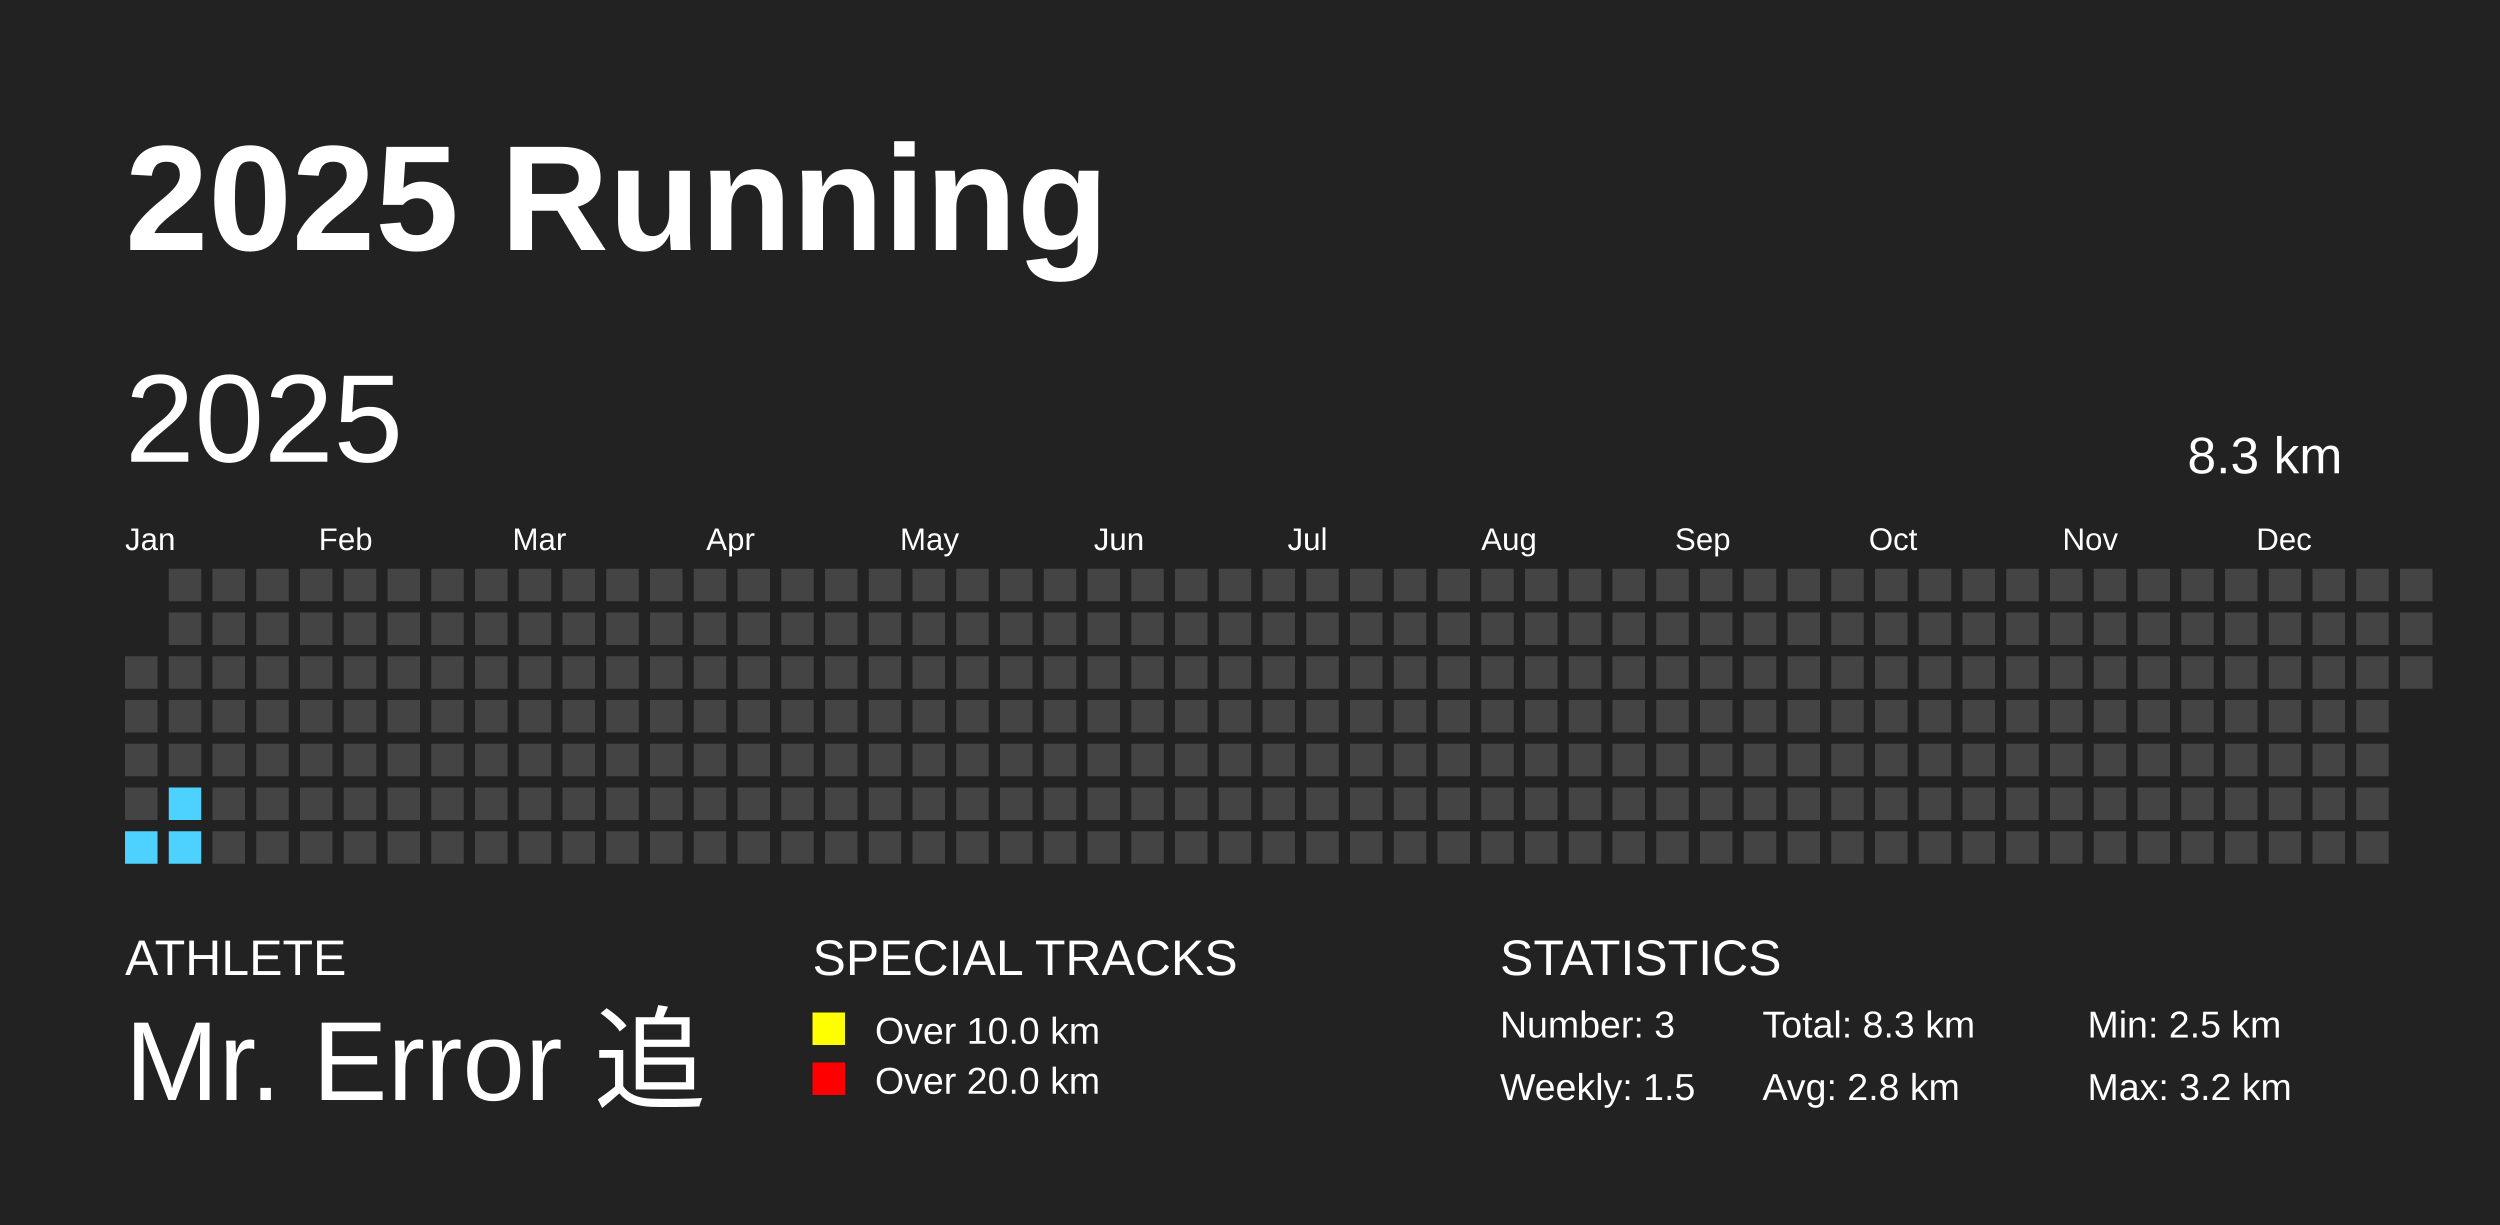
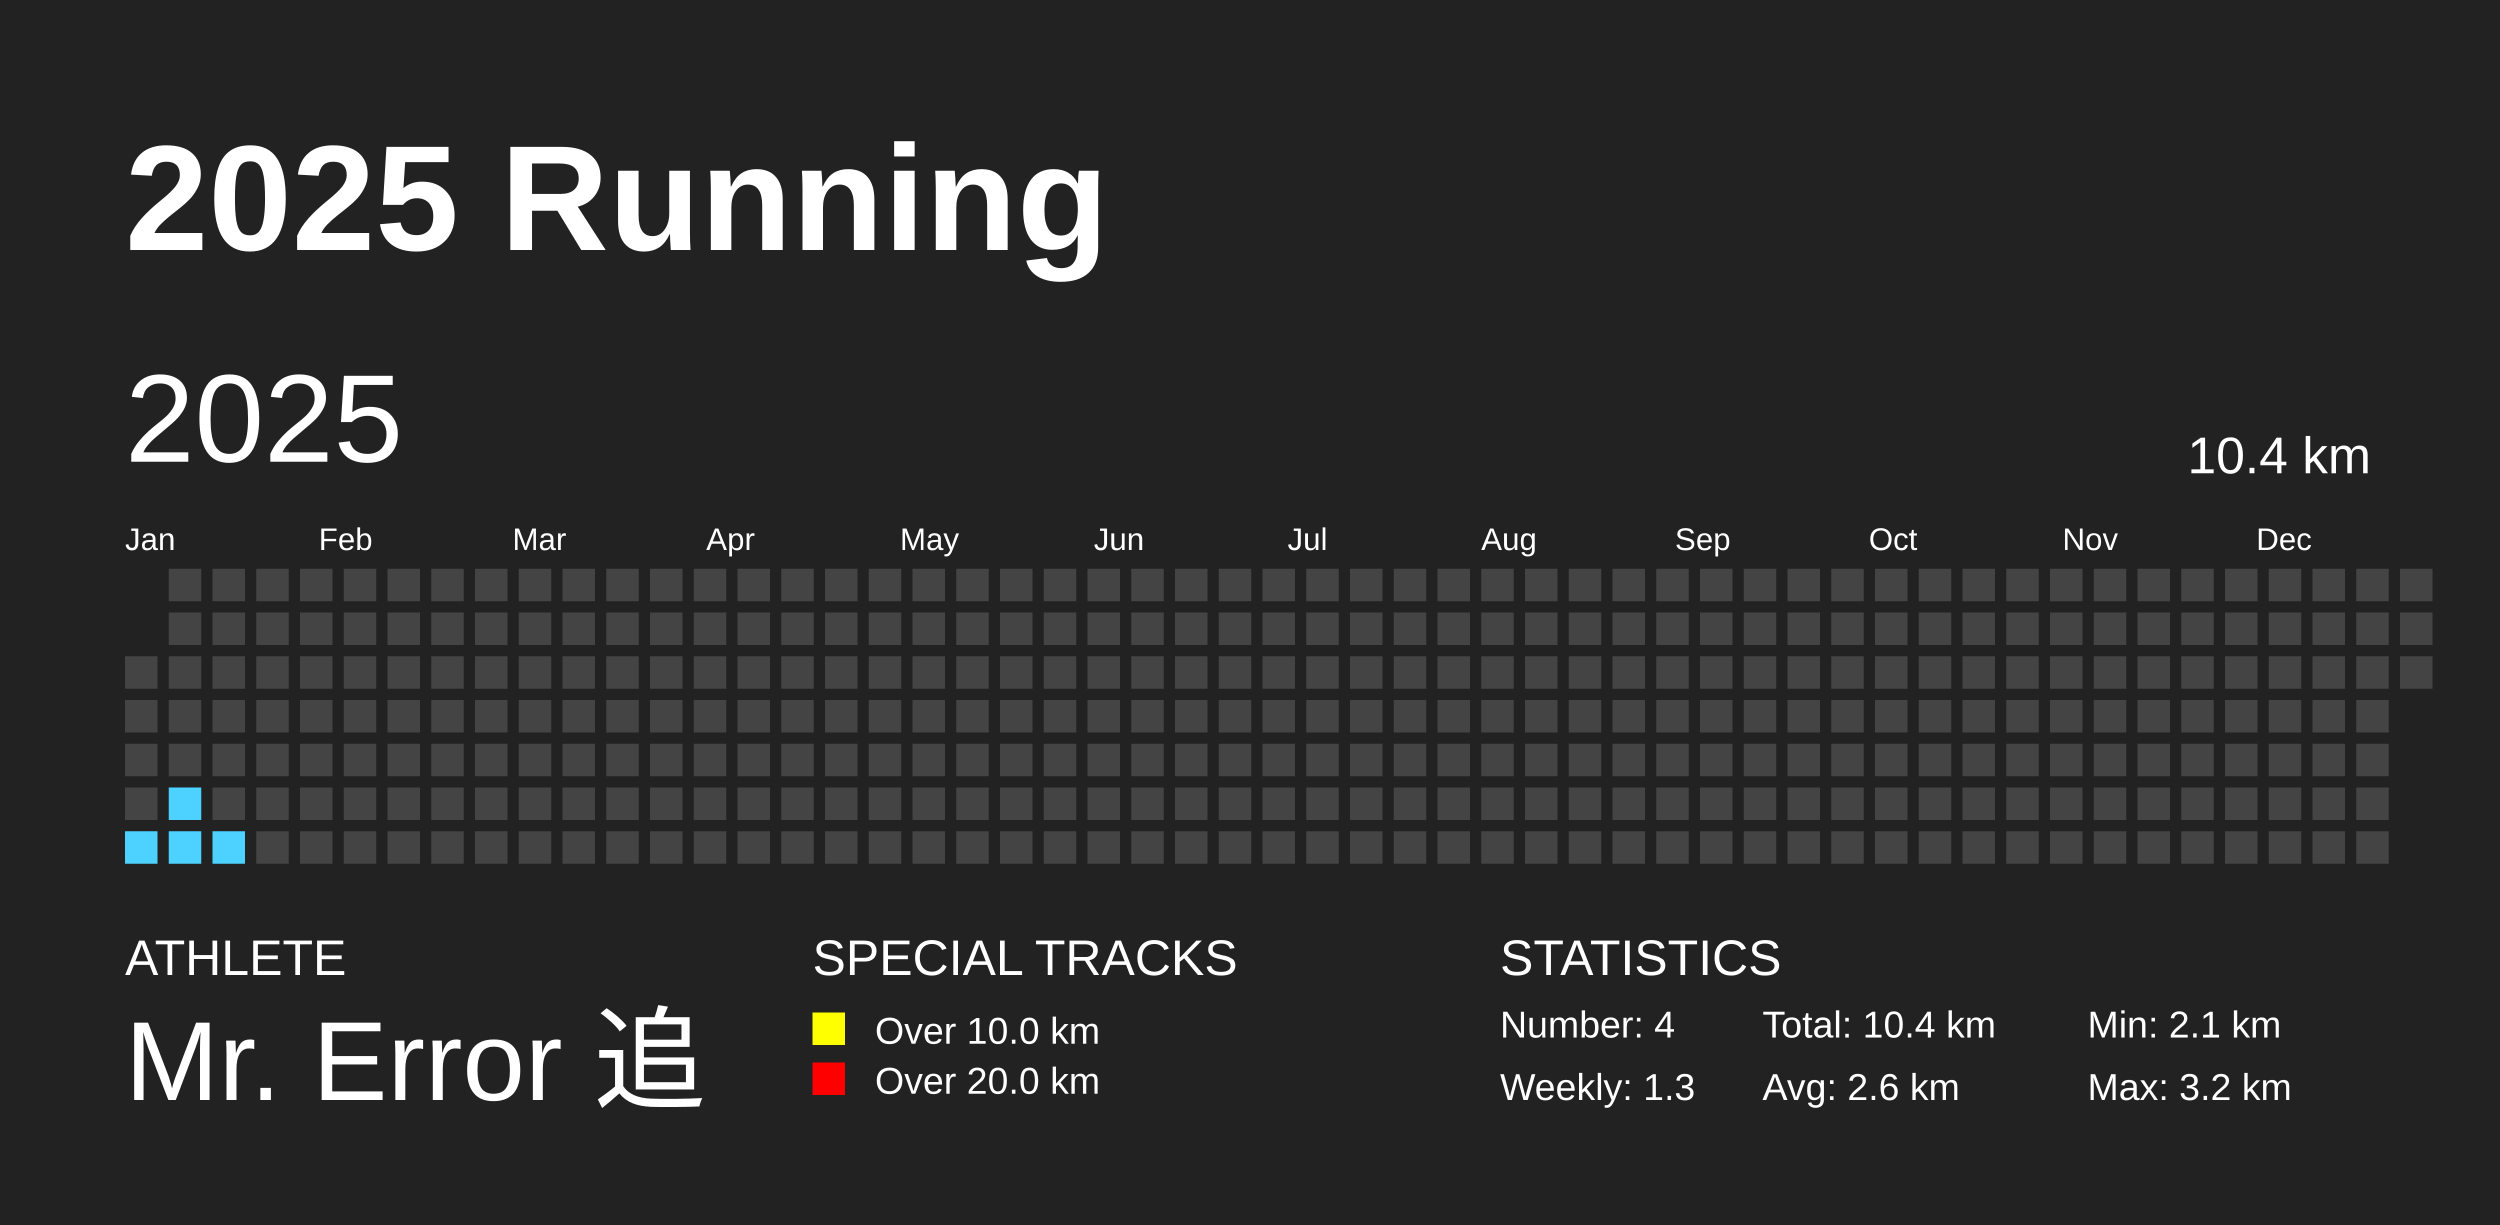
<svg xmlns="http://www.w3.org/2000/svg" baseProfile="full" height="98mm" version="1.1" viewBox="0,0,200,98" width="200mm">
  <defs />
  <rect fill="#222222" height="98" width="200" x="0" y="0" />
  <text fill="#FFFFFF" style="font-size:12px; font-family:Arial; font-weight:bold;" x="10" y="20">2025 Running</text>
  <text fill="#FFFFFF" style="font-size:4px; font-family:Arial" x="10" y="78">ATHLETE</text>
  <text fill="#FFFFFF" style="font-size:9px; font-family:Arial" x="10" y="88">Mr. Error 追</text>
  <text fill="#FFFFFF" style="font-size:4px; font-family:Arial" x="65" y="78">SPECIAL TRACKS</text>
  <rect fill="yellow" height="2.6" width="2.6" x="65" y="81" />
  <text fill="#FFFFFF" style="font-size:3px; font-family:Arial" x="70" y="83.5">Over 10.0 km</text>
  <rect fill="red" height="2.6" width="2.6" x="65" y="85" />
  <text fill="#FFFFFF" style="font-size:3px; font-family:Arial" x="70" y="87.5">Over 20.0 km</text>
  <text fill="#FFFFFF" style="font-size:4px; font-family:Arial" x="120" y="78">STATISTICS</text>
-   <text fill="#FFFFFF" style="font-size:3px; font-family:Arial" x="120" y="83">Number: 3</text>
-   <text fill="#FFFFFF" style="font-size:3px; font-family:Arial" x="120" y="88">Weekly: 1.5</text>
-   <text fill="#FFFFFF" style="font-size:3px; font-family:Arial" x="141" y="83">Total: 8.3 km</text>
-   <text fill="#FFFFFF" style="font-size:3px; font-family:Arial" x="141" y="88">Avg: 2.8 km</text>
-   <text fill="#FFFFFF" style="font-size:3px; font-family:Arial" x="167" y="83">Min: 2.5 km</text>
+   <text fill="#FFFFFF" style="font-size:3px; font-family:Arial" x="120" y="83">Number: 4</text>
+   <text fill="#FFFFFF" style="font-size:3px; font-family:Arial" x="120" y="88">Weekly: 1.3</text>
+   <text fill="#FFFFFF" style="font-size:3px; font-family:Arial" x="141" y="83">Total: 10.4 km</text>
+   <text fill="#FFFFFF" style="font-size:3px; font-family:Arial" x="141" y="88">Avg: 2.6 km</text>
+   <text fill="#FFFFFF" style="font-size:3px; font-family:Arial" x="167" y="83">Min: 2.1 km</text>
  <text fill="#FFFFFF" style="font-size:3px; font-family:Arial" x="167" y="88">Max: 3.2 km</text>
  <text dominant-baseline="hanging" fill="#FFFFFF" style="font-size:10.0px; font-family:Arial;" x="10" y="30">2025</text>
-   <text dominant-baseline="hanging" fill="#FFFFFF" style="font-size:4.125px; font-family:Arial;" x="175" y="35">8.3 km</text>
+   <text dominant-baseline="hanging" fill="#FFFFFF" style="font-size:4.125px; font-family:Arial;" x="175" y="35">10.4 km</text>
  <text fill="#FFFFFF" style="font-size:2.5px; font-family:Arial" x="10.0" y="44">Jan</text>
  <text fill="#FFFFFF" style="font-size:2.5px; font-family:Arial" x="25.5" y="44">Feb</text>
  <text fill="#FFFFFF" style="font-size:2.5px; font-family:Arial" x="41.0" y="44">Mar</text>
  <text fill="#FFFFFF" style="font-size:2.5px; font-family:Arial" x="56.5" y="44">Apr</text>
  <text fill="#FFFFFF" style="font-size:2.5px; font-family:Arial" x="72.0" y="44">May</text>
  <text fill="#FFFFFF" style="font-size:2.5px; font-family:Arial" x="87.5" y="44">Jun</text>
  <text fill="#FFFFFF" style="font-size:2.5px; font-family:Arial" x="103.0" y="44">Jul</text>
  <text fill="#FFFFFF" style="font-size:2.5px; font-family:Arial" x="118.5" y="44">Aug</text>
  <text fill="#FFFFFF" style="font-size:2.5px; font-family:Arial" x="134.0" y="44">Sep</text>
  <text fill="#FFFFFF" style="font-size:2.5px; font-family:Arial" x="149.5" y="44">Oct</text>
  <text fill="#FFFFFF" style="font-size:2.5px; font-family:Arial" x="165.0" y="44">Nov</text>
  <text fill="#FFFFFF" style="font-size:2.5px; font-family:Arial" x="180.5" y="44">Dec</text>
  <rect fill="#444444" height="2.6" width="2.6" x="10.0" y="52.5" />
  <rect fill="#444444" height="2.6" width="2.6" x="10.0" y="56.0" />
  <rect fill="#444444" height="2.6" width="2.6" x="10.0" y="59.5" />
  <rect fill="#444444" height="2.6" width="2.6" x="10.0" y="63.0" />
  <rect fill="#4DD2FF" height="2.6" width="2.6" x="10.0" y="66.5" />
  <rect fill="#444444" height="2.6" width="2.6" x="13.5" y="45.5" />
  <rect fill="#444444" height="2.6" width="2.6" x="13.5" y="49.0" />
  <rect fill="#444444" height="2.6" width="2.6" x="13.5" y="52.5" />
  <rect fill="#444444" height="2.6" width="2.6" x="13.5" y="56.0" />
  <rect fill="#444444" height="2.6" width="2.6" x="13.5" y="59.5" />
  <rect fill="#4DD2FF" height="2.6" width="2.6" x="13.5" y="63.0" />
  <rect fill="#4DD2FF" height="2.6" width="2.6" x="13.5" y="66.5" />
  <rect fill="#444444" height="2.6" width="2.6" x="17.0" y="45.5" />
  <rect fill="#444444" height="2.6" width="2.6" x="17.0" y="49.0" />
  <rect fill="#444444" height="2.6" width="2.6" x="17.0" y="52.5" />
  <rect fill="#444444" height="2.6" width="2.6" x="17.0" y="56.0" />
  <rect fill="#444444" height="2.6" width="2.6" x="17.0" y="59.5" />
  <rect fill="#444444" height="2.6" width="2.6" x="17.0" y="63.0" />
-   <rect fill="#444444" height="2.6" width="2.6" x="17.0" y="66.5" />
+   <rect fill="#4DD2FF" height="2.6" width="2.6" x="17.0" y="66.5" />
  <rect fill="#444444" height="2.6" width="2.6" x="20.5" y="45.5" />
  <rect fill="#444444" height="2.6" width="2.6" x="20.5" y="49.0" />
  <rect fill="#444444" height="2.6" width="2.6" x="20.5" y="52.5" />
  <rect fill="#444444" height="2.6" width="2.6" x="20.5" y="56.0" />
  <rect fill="#444444" height="2.6" width="2.6" x="20.5" y="59.5" />
  <rect fill="#444444" height="2.6" width="2.6" x="20.5" y="63.0" />
  <rect fill="#444444" height="2.6" width="2.6" x="20.5" y="66.5" />
  <rect fill="#444444" height="2.6" width="2.6" x="24.0" y="45.5" />
  <rect fill="#444444" height="2.6" width="2.6" x="24.0" y="49.0" />
  <rect fill="#444444" height="2.6" width="2.6" x="24.0" y="52.5" />
  <rect fill="#444444" height="2.6" width="2.6" x="24.0" y="56.0" />
  <rect fill="#444444" height="2.6" width="2.6" x="24.0" y="59.5" />
  <rect fill="#444444" height="2.6" width="2.6" x="24.0" y="63.0" />
  <rect fill="#444444" height="2.6" width="2.6" x="24.0" y="66.5" />
  <rect fill="#444444" height="2.6" width="2.6" x="27.5" y="45.5" />
  <rect fill="#444444" height="2.6" width="2.6" x="27.5" y="49.0" />
  <rect fill="#444444" height="2.6" width="2.6" x="27.5" y="52.5" />
  <rect fill="#444444" height="2.6" width="2.6" x="27.5" y="56.0" />
  <rect fill="#444444" height="2.6" width="2.6" x="27.5" y="59.5" />
  <rect fill="#444444" height="2.6" width="2.6" x="27.5" y="63.0" />
  <rect fill="#444444" height="2.6" width="2.6" x="27.5" y="66.5" />
  <rect fill="#444444" height="2.6" width="2.6" x="31.0" y="45.5" />
  <rect fill="#444444" height="2.6" width="2.6" x="31.0" y="49.0" />
  <rect fill="#444444" height="2.6" width="2.6" x="31.0" y="52.5" />
  <rect fill="#444444" height="2.6" width="2.6" x="31.0" y="56.0" />
  <rect fill="#444444" height="2.6" width="2.6" x="31.0" y="59.5" />
  <rect fill="#444444" height="2.6" width="2.6" x="31.0" y="63.0" />
  <rect fill="#444444" height="2.6" width="2.6" x="31.0" y="66.5" />
  <rect fill="#444444" height="2.6" width="2.6" x="34.5" y="45.5" />
  <rect fill="#444444" height="2.6" width="2.6" x="34.5" y="49.0" />
  <rect fill="#444444" height="2.6" width="2.6" x="34.5" y="52.5" />
  <rect fill="#444444" height="2.6" width="2.6" x="34.5" y="56.0" />
  <rect fill="#444444" height="2.6" width="2.6" x="34.5" y="59.5" />
  <rect fill="#444444" height="2.6" width="2.6" x="34.5" y="63.0" />
  <rect fill="#444444" height="2.6" width="2.6" x="34.5" y="66.5" />
  <rect fill="#444444" height="2.6" width="2.6" x="38.0" y="45.5" />
  <rect fill="#444444" height="2.6" width="2.6" x="38.0" y="49.0" />
  <rect fill="#444444" height="2.6" width="2.6" x="38.0" y="52.5" />
  <rect fill="#444444" height="2.6" width="2.6" x="38.0" y="56.0" />
  <rect fill="#444444" height="2.6" width="2.6" x="38.0" y="59.5" />
  <rect fill="#444444" height="2.6" width="2.6" x="38.0" y="63.0" />
  <rect fill="#444444" height="2.6" width="2.6" x="38.0" y="66.5" />
  <rect fill="#444444" height="2.6" width="2.6" x="41.5" y="45.5" />
  <rect fill="#444444" height="2.6" width="2.6" x="41.5" y="49.0" />
  <rect fill="#444444" height="2.6" width="2.6" x="41.5" y="52.5" />
  <rect fill="#444444" height="2.6" width="2.6" x="41.5" y="56.0" />
  <rect fill="#444444" height="2.6" width="2.6" x="41.5" y="59.5" />
  <rect fill="#444444" height="2.6" width="2.6" x="41.5" y="63.0" />
  <rect fill="#444444" height="2.6" width="2.6" x="41.5" y="66.5" />
  <rect fill="#444444" height="2.6" width="2.6" x="45.0" y="45.5" />
  <rect fill="#444444" height="2.6" width="2.6" x="45.0" y="49.0" />
  <rect fill="#444444" height="2.6" width="2.6" x="45.0" y="52.5" />
  <rect fill="#444444" height="2.6" width="2.6" x="45.0" y="56.0" />
  <rect fill="#444444" height="2.6" width="2.6" x="45.0" y="59.5" />
  <rect fill="#444444" height="2.6" width="2.6" x="45.0" y="63.0" />
  <rect fill="#444444" height="2.6" width="2.6" x="45.0" y="66.5" />
  <rect fill="#444444" height="2.6" width="2.6" x="48.5" y="45.5" />
  <rect fill="#444444" height="2.6" width="2.6" x="48.5" y="49.0" />
  <rect fill="#444444" height="2.6" width="2.6" x="48.5" y="52.5" />
  <rect fill="#444444" height="2.6" width="2.6" x="48.5" y="56.0" />
  <rect fill="#444444" height="2.6" width="2.6" x="48.5" y="59.5" />
  <rect fill="#444444" height="2.6" width="2.6" x="48.5" y="63.0" />
  <rect fill="#444444" height="2.6" width="2.6" x="48.5" y="66.5" />
  <rect fill="#444444" height="2.6" width="2.6" x="52.0" y="45.5" />
  <rect fill="#444444" height="2.6" width="2.6" x="52.0" y="49.0" />
  <rect fill="#444444" height="2.6" width="2.6" x="52.0" y="52.5" />
  <rect fill="#444444" height="2.6" width="2.6" x="52.0" y="56.0" />
  <rect fill="#444444" height="2.6" width="2.6" x="52.0" y="59.5" />
  <rect fill="#444444" height="2.6" width="2.6" x="52.0" y="63.0" />
  <rect fill="#444444" height="2.6" width="2.6" x="52.0" y="66.5" />
  <rect fill="#444444" height="2.6" width="2.6" x="55.5" y="45.5" />
  <rect fill="#444444" height="2.6" width="2.6" x="55.5" y="49.0" />
  <rect fill="#444444" height="2.6" width="2.6" x="55.5" y="52.5" />
  <rect fill="#444444" height="2.6" width="2.6" x="55.5" y="56.0" />
  <rect fill="#444444" height="2.6" width="2.6" x="55.5" y="59.5" />
  <rect fill="#444444" height="2.6" width="2.6" x="55.5" y="63.0" />
  <rect fill="#444444" height="2.6" width="2.6" x="55.5" y="66.5" />
  <rect fill="#444444" height="2.6" width="2.6" x="59.0" y="45.5" />
  <rect fill="#444444" height="2.6" width="2.6" x="59.0" y="49.0" />
  <rect fill="#444444" height="2.6" width="2.6" x="59.0" y="52.5" />
  <rect fill="#444444" height="2.6" width="2.6" x="59.0" y="56.0" />
  <rect fill="#444444" height="2.6" width="2.6" x="59.0" y="59.5" />
  <rect fill="#444444" height="2.6" width="2.6" x="59.0" y="63.0" />
  <rect fill="#444444" height="2.6" width="2.6" x="59.0" y="66.5" />
  <rect fill="#444444" height="2.6" width="2.6" x="62.5" y="45.5" />
  <rect fill="#444444" height="2.6" width="2.6" x="62.5" y="49.0" />
  <rect fill="#444444" height="2.6" width="2.6" x="62.5" y="52.5" />
  <rect fill="#444444" height="2.6" width="2.6" x="62.5" y="56.0" />
  <rect fill="#444444" height="2.6" width="2.6" x="62.5" y="59.5" />
  <rect fill="#444444" height="2.6" width="2.6" x="62.5" y="63.0" />
  <rect fill="#444444" height="2.6" width="2.6" x="62.5" y="66.5" />
  <rect fill="#444444" height="2.6" width="2.6" x="66.0" y="45.5" />
  <rect fill="#444444" height="2.6" width="2.6" x="66.0" y="49.0" />
  <rect fill="#444444" height="2.6" width="2.6" x="66.0" y="52.5" />
  <rect fill="#444444" height="2.6" width="2.6" x="66.0" y="56.0" />
  <rect fill="#444444" height="2.6" width="2.6" x="66.0" y="59.5" />
  <rect fill="#444444" height="2.6" width="2.6" x="66.0" y="63.0" />
  <rect fill="#444444" height="2.6" width="2.6" x="66.0" y="66.5" />
  <rect fill="#444444" height="2.6" width="2.6" x="69.5" y="45.5" />
  <rect fill="#444444" height="2.6" width="2.6" x="69.5" y="49.0" />
  <rect fill="#444444" height="2.6" width="2.6" x="69.5" y="52.5" />
  <rect fill="#444444" height="2.6" width="2.6" x="69.5" y="56.0" />
  <rect fill="#444444" height="2.6" width="2.6" x="69.5" y="59.5" />
  <rect fill="#444444" height="2.6" width="2.6" x="69.5" y="63.0" />
  <rect fill="#444444" height="2.6" width="2.6" x="69.5" y="66.5" />
  <rect fill="#444444" height="2.6" width="2.6" x="73.0" y="45.5" />
  <rect fill="#444444" height="2.6" width="2.6" x="73.0" y="49.0" />
  <rect fill="#444444" height="2.6" width="2.6" x="73.0" y="52.5" />
  <rect fill="#444444" height="2.6" width="2.6" x="73.0" y="56.0" />
  <rect fill="#444444" height="2.6" width="2.6" x="73.0" y="59.5" />
  <rect fill="#444444" height="2.6" width="2.6" x="73.0" y="63.0" />
  <rect fill="#444444" height="2.6" width="2.6" x="73.0" y="66.5" />
  <rect fill="#444444" height="2.6" width="2.6" x="76.5" y="45.5" />
  <rect fill="#444444" height="2.6" width="2.6" x="76.5" y="49.0" />
  <rect fill="#444444" height="2.6" width="2.6" x="76.5" y="52.5" />
  <rect fill="#444444" height="2.6" width="2.6" x="76.5" y="56.0" />
  <rect fill="#444444" height="2.6" width="2.6" x="76.5" y="59.5" />
  <rect fill="#444444" height="2.6" width="2.6" x="76.5" y="63.0" />
  <rect fill="#444444" height="2.6" width="2.6" x="76.5" y="66.5" />
  <rect fill="#444444" height="2.6" width="2.6" x="80.0" y="45.5" />
  <rect fill="#444444" height="2.6" width="2.6" x="80.0" y="49.0" />
  <rect fill="#444444" height="2.6" width="2.6" x="80.0" y="52.5" />
  <rect fill="#444444" height="2.6" width="2.6" x="80.0" y="56.0" />
  <rect fill="#444444" height="2.6" width="2.6" x="80.0" y="59.5" />
  <rect fill="#444444" height="2.6" width="2.6" x="80.0" y="63.0" />
  <rect fill="#444444" height="2.6" width="2.6" x="80.0" y="66.5" />
  <rect fill="#444444" height="2.6" width="2.6" x="83.5" y="45.5" />
  <rect fill="#444444" height="2.6" width="2.6" x="83.5" y="49.0" />
  <rect fill="#444444" height="2.6" width="2.6" x="83.5" y="52.5" />
  <rect fill="#444444" height="2.6" width="2.6" x="83.5" y="56.0" />
  <rect fill="#444444" height="2.6" width="2.6" x="83.5" y="59.5" />
  <rect fill="#444444" height="2.6" width="2.6" x="83.5" y="63.0" />
  <rect fill="#444444" height="2.6" width="2.6" x="83.5" y="66.5" />
  <rect fill="#444444" height="2.6" width="2.6" x="87.0" y="45.5" />
  <rect fill="#444444" height="2.6" width="2.6" x="87.0" y="49.0" />
  <rect fill="#444444" height="2.6" width="2.6" x="87.0" y="52.5" />
  <rect fill="#444444" height="2.6" width="2.6" x="87.0" y="56.0" />
  <rect fill="#444444" height="2.6" width="2.6" x="87.0" y="59.5" />
  <rect fill="#444444" height="2.6" width="2.6" x="87.0" y="63.0" />
  <rect fill="#444444" height="2.6" width="2.6" x="87.0" y="66.5" />
  <rect fill="#444444" height="2.6" width="2.6" x="90.5" y="45.5" />
  <rect fill="#444444" height="2.6" width="2.6" x="90.5" y="49.0" />
  <rect fill="#444444" height="2.6" width="2.6" x="90.5" y="52.5" />
  <rect fill="#444444" height="2.6" width="2.6" x="90.5" y="56.0" />
  <rect fill="#444444" height="2.6" width="2.6" x="90.5" y="59.5" />
  <rect fill="#444444" height="2.6" width="2.6" x="90.5" y="63.0" />
  <rect fill="#444444" height="2.6" width="2.6" x="90.5" y="66.5" />
  <rect fill="#444444" height="2.6" width="2.6" x="94.0" y="45.5" />
  <rect fill="#444444" height="2.6" width="2.6" x="94.0" y="49.0" />
  <rect fill="#444444" height="2.6" width="2.6" x="94.0" y="52.5" />
  <rect fill="#444444" height="2.6" width="2.6" x="94.0" y="56.0" />
  <rect fill="#444444" height="2.6" width="2.6" x="94.0" y="59.5" />
  <rect fill="#444444" height="2.6" width="2.6" x="94.0" y="63.0" />
  <rect fill="#444444" height="2.6" width="2.6" x="94.0" y="66.5" />
  <rect fill="#444444" height="2.6" width="2.6" x="97.5" y="45.5" />
  <rect fill="#444444" height="2.6" width="2.6" x="97.5" y="49.0" />
  <rect fill="#444444" height="2.6" width="2.6" x="97.5" y="52.5" />
  <rect fill="#444444" height="2.6" width="2.6" x="97.5" y="56.0" />
  <rect fill="#444444" height="2.6" width="2.6" x="97.5" y="59.5" />
  <rect fill="#444444" height="2.6" width="2.6" x="97.5" y="63.0" />
  <rect fill="#444444" height="2.6" width="2.6" x="97.5" y="66.5" />
  <rect fill="#444444" height="2.6" width="2.6" x="101.0" y="45.5" />
  <rect fill="#444444" height="2.6" width="2.6" x="101.0" y="49.0" />
  <rect fill="#444444" height="2.6" width="2.6" x="101.0" y="52.5" />
  <rect fill="#444444" height="2.6" width="2.6" x="101.0" y="56.0" />
  <rect fill="#444444" height="2.6" width="2.6" x="101.0" y="59.5" />
  <rect fill="#444444" height="2.6" width="2.6" x="101.0" y="63.0" />
  <rect fill="#444444" height="2.6" width="2.6" x="101.0" y="66.5" />
  <rect fill="#444444" height="2.6" width="2.6" x="104.5" y="45.5" />
  <rect fill="#444444" height="2.6" width="2.6" x="104.5" y="49.0" />
  <rect fill="#444444" height="2.6" width="2.6" x="104.5" y="52.5" />
  <rect fill="#444444" height="2.6" width="2.6" x="104.5" y="56.0" />
  <rect fill="#444444" height="2.6" width="2.6" x="104.5" y="59.5" />
  <rect fill="#444444" height="2.6" width="2.6" x="104.5" y="63.0" />
  <rect fill="#444444" height="2.6" width="2.6" x="104.5" y="66.5" />
  <rect fill="#444444" height="2.6" width="2.6" x="108.0" y="45.5" />
  <rect fill="#444444" height="2.6" width="2.6" x="108.0" y="49.0" />
  <rect fill="#444444" height="2.6" width="2.6" x="108.0" y="52.5" />
  <rect fill="#444444" height="2.6" width="2.6" x="108.0" y="56.0" />
  <rect fill="#444444" height="2.6" width="2.6" x="108.0" y="59.5" />
  <rect fill="#444444" height="2.6" width="2.6" x="108.0" y="63.0" />
  <rect fill="#444444" height="2.6" width="2.6" x="108.0" y="66.5" />
  <rect fill="#444444" height="2.6" width="2.6" x="111.5" y="45.5" />
  <rect fill="#444444" height="2.6" width="2.6" x="111.5" y="49.0" />
  <rect fill="#444444" height="2.6" width="2.6" x="111.5" y="52.5" />
  <rect fill="#444444" height="2.6" width="2.6" x="111.5" y="56.0" />
  <rect fill="#444444" height="2.6" width="2.6" x="111.5" y="59.5" />
  <rect fill="#444444" height="2.6" width="2.6" x="111.5" y="63.0" />
  <rect fill="#444444" height="2.6" width="2.6" x="111.5" y="66.5" />
  <rect fill="#444444" height="2.6" width="2.6" x="115.0" y="45.5" />
  <rect fill="#444444" height="2.6" width="2.6" x="115.0" y="49.0" />
  <rect fill="#444444" height="2.6" width="2.6" x="115.0" y="52.5" />
  <rect fill="#444444" height="2.6" width="2.6" x="115.0" y="56.0" />
  <rect fill="#444444" height="2.6" width="2.6" x="115.0" y="59.5" />
  <rect fill="#444444" height="2.6" width="2.6" x="115.0" y="63.0" />
  <rect fill="#444444" height="2.6" width="2.6" x="115.0" y="66.5" />
  <rect fill="#444444" height="2.6" width="2.6" x="118.5" y="45.5" />
  <rect fill="#444444" height="2.6" width="2.6" x="118.5" y="49.0" />
  <rect fill="#444444" height="2.6" width="2.6" x="118.5" y="52.5" />
  <rect fill="#444444" height="2.6" width="2.6" x="118.5" y="56.0" />
  <rect fill="#444444" height="2.6" width="2.6" x="118.5" y="59.5" />
  <rect fill="#444444" height="2.6" width="2.6" x="118.5" y="63.0" />
  <rect fill="#444444" height="2.6" width="2.6" x="118.5" y="66.5" />
  <rect fill="#444444" height="2.6" width="2.6" x="122.0" y="45.5" />
  <rect fill="#444444" height="2.6" width="2.6" x="122.0" y="49.0" />
  <rect fill="#444444" height="2.6" width="2.6" x="122.0" y="52.5" />
  <rect fill="#444444" height="2.6" width="2.6" x="122.0" y="56.0" />
  <rect fill="#444444" height="2.6" width="2.6" x="122.0" y="59.5" />
  <rect fill="#444444" height="2.6" width="2.6" x="122.0" y="63.0" />
  <rect fill="#444444" height="2.6" width="2.6" x="122.0" y="66.5" />
  <rect fill="#444444" height="2.6" width="2.6" x="125.5" y="45.5" />
  <rect fill="#444444" height="2.6" width="2.6" x="125.5" y="49.0" />
  <rect fill="#444444" height="2.6" width="2.6" x="125.5" y="52.5" />
  <rect fill="#444444" height="2.6" width="2.6" x="125.5" y="56.0" />
  <rect fill="#444444" height="2.6" width="2.6" x="125.5" y="59.5" />
  <rect fill="#444444" height="2.6" width="2.6" x="125.5" y="63.0" />
  <rect fill="#444444" height="2.6" width="2.6" x="125.5" y="66.5" />
  <rect fill="#444444" height="2.6" width="2.6" x="129.0" y="45.5" />
  <rect fill="#444444" height="2.6" width="2.6" x="129.0" y="49.0" />
  <rect fill="#444444" height="2.6" width="2.6" x="129.0" y="52.5" />
  <rect fill="#444444" height="2.6" width="2.6" x="129.0" y="56.0" />
  <rect fill="#444444" height="2.6" width="2.6" x="129.0" y="59.5" />
  <rect fill="#444444" height="2.6" width="2.6" x="129.0" y="63.0" />
  <rect fill="#444444" height="2.6" width="2.6" x="129.0" y="66.5" />
  <rect fill="#444444" height="2.6" width="2.6" x="132.5" y="45.5" />
  <rect fill="#444444" height="2.6" width="2.6" x="132.5" y="49.0" />
  <rect fill="#444444" height="2.6" width="2.6" x="132.5" y="52.5" />
  <rect fill="#444444" height="2.6" width="2.6" x="132.5" y="56.0" />
  <rect fill="#444444" height="2.6" width="2.6" x="132.5" y="59.5" />
  <rect fill="#444444" height="2.6" width="2.6" x="132.5" y="63.0" />
  <rect fill="#444444" height="2.6" width="2.6" x="132.5" y="66.5" />
  <rect fill="#444444" height="2.6" width="2.6" x="136.0" y="45.5" />
  <rect fill="#444444" height="2.6" width="2.6" x="136.0" y="49.0" />
  <rect fill="#444444" height="2.6" width="2.6" x="136.0" y="52.5" />
  <rect fill="#444444" height="2.6" width="2.6" x="136.0" y="56.0" />
  <rect fill="#444444" height="2.6" width="2.6" x="136.0" y="59.5" />
  <rect fill="#444444" height="2.6" width="2.6" x="136.0" y="63.0" />
  <rect fill="#444444" height="2.6" width="2.6" x="136.0" y="66.5" />
  <rect fill="#444444" height="2.6" width="2.6" x="139.5" y="45.5" />
  <rect fill="#444444" height="2.6" width="2.6" x="139.5" y="49.0" />
  <rect fill="#444444" height="2.6" width="2.6" x="139.5" y="52.5" />
  <rect fill="#444444" height="2.6" width="2.6" x="139.5" y="56.0" />
  <rect fill="#444444" height="2.6" width="2.6" x="139.5" y="59.5" />
  <rect fill="#444444" height="2.6" width="2.6" x="139.5" y="63.0" />
  <rect fill="#444444" height="2.6" width="2.6" x="139.5" y="66.5" />
  <rect fill="#444444" height="2.6" width="2.6" x="143.0" y="45.5" />
  <rect fill="#444444" height="2.6" width="2.6" x="143.0" y="49.0" />
  <rect fill="#444444" height="2.6" width="2.6" x="143.0" y="52.5" />
  <rect fill="#444444" height="2.6" width="2.6" x="143.0" y="56.0" />
  <rect fill="#444444" height="2.6" width="2.6" x="143.0" y="59.5" />
  <rect fill="#444444" height="2.6" width="2.6" x="143.0" y="63.0" />
  <rect fill="#444444" height="2.6" width="2.6" x="143.0" y="66.5" />
  <rect fill="#444444" height="2.6" width="2.6" x="146.5" y="45.5" />
  <rect fill="#444444" height="2.6" width="2.6" x="146.5" y="49.0" />
  <rect fill="#444444" height="2.6" width="2.6" x="146.5" y="52.5" />
  <rect fill="#444444" height="2.6" width="2.6" x="146.5" y="56.0" />
  <rect fill="#444444" height="2.6" width="2.6" x="146.5" y="59.5" />
  <rect fill="#444444" height="2.6" width="2.6" x="146.5" y="63.0" />
  <rect fill="#444444" height="2.6" width="2.6" x="146.5" y="66.5" />
  <rect fill="#444444" height="2.6" width="2.6" x="150.0" y="45.5" />
  <rect fill="#444444" height="2.6" width="2.6" x="150.0" y="49.0" />
  <rect fill="#444444" height="2.6" width="2.6" x="150.0" y="52.5" />
  <rect fill="#444444" height="2.6" width="2.6" x="150.0" y="56.0" />
  <rect fill="#444444" height="2.6" width="2.6" x="150.0" y="59.5" />
  <rect fill="#444444" height="2.6" width="2.6" x="150.0" y="63.0" />
  <rect fill="#444444" height="2.6" width="2.6" x="150.0" y="66.5" />
  <rect fill="#444444" height="2.6" width="2.6" x="153.5" y="45.5" />
  <rect fill="#444444" height="2.6" width="2.6" x="153.5" y="49.0" />
  <rect fill="#444444" height="2.6" width="2.6" x="153.5" y="52.5" />
  <rect fill="#444444" height="2.6" width="2.6" x="153.5" y="56.0" />
  <rect fill="#444444" height="2.6" width="2.6" x="153.5" y="59.5" />
  <rect fill="#444444" height="2.6" width="2.6" x="153.5" y="63.0" />
  <rect fill="#444444" height="2.6" width="2.6" x="153.5" y="66.5" />
  <rect fill="#444444" height="2.6" width="2.6" x="157.0" y="45.5" />
  <rect fill="#444444" height="2.6" width="2.6" x="157.0" y="49.0" />
  <rect fill="#444444" height="2.6" width="2.6" x="157.0" y="52.5" />
  <rect fill="#444444" height="2.6" width="2.6" x="157.0" y="56.0" />
  <rect fill="#444444" height="2.6" width="2.6" x="157.0" y="59.5" />
  <rect fill="#444444" height="2.6" width="2.6" x="157.0" y="63.0" />
  <rect fill="#444444" height="2.6" width="2.6" x="157.0" y="66.5" />
  <rect fill="#444444" height="2.6" width="2.6" x="160.5" y="45.5" />
  <rect fill="#444444" height="2.6" width="2.6" x="160.5" y="49.0" />
  <rect fill="#444444" height="2.6" width="2.6" x="160.5" y="52.5" />
  <rect fill="#444444" height="2.6" width="2.6" x="160.5" y="56.0" />
  <rect fill="#444444" height="2.6" width="2.6" x="160.5" y="59.5" />
  <rect fill="#444444" height="2.6" width="2.6" x="160.5" y="63.0" />
  <rect fill="#444444" height="2.6" width="2.6" x="160.5" y="66.5" />
  <rect fill="#444444" height="2.6" width="2.6" x="164.0" y="45.5" />
  <rect fill="#444444" height="2.6" width="2.6" x="164.0" y="49.0" />
  <rect fill="#444444" height="2.6" width="2.6" x="164.0" y="52.5" />
  <rect fill="#444444" height="2.6" width="2.6" x="164.0" y="56.0" />
  <rect fill="#444444" height="2.6" width="2.6" x="164.0" y="59.5" />
  <rect fill="#444444" height="2.6" width="2.6" x="164.0" y="63.0" />
  <rect fill="#444444" height="2.6" width="2.6" x="164.0" y="66.5" />
  <rect fill="#444444" height="2.6" width="2.6" x="167.5" y="45.5" />
  <rect fill="#444444" height="2.6" width="2.6" x="167.5" y="49.0" />
  <rect fill="#444444" height="2.6" width="2.6" x="167.5" y="52.5" />
  <rect fill="#444444" height="2.6" width="2.6" x="167.5" y="56.0" />
  <rect fill="#444444" height="2.6" width="2.6" x="167.5" y="59.5" />
  <rect fill="#444444" height="2.6" width="2.6" x="167.5" y="63.0" />
  <rect fill="#444444" height="2.6" width="2.6" x="167.5" y="66.5" />
  <rect fill="#444444" height="2.6" width="2.6" x="171.0" y="45.5" />
  <rect fill="#444444" height="2.6" width="2.6" x="171.0" y="49.0" />
  <rect fill="#444444" height="2.6" width="2.6" x="171.0" y="52.5" />
  <rect fill="#444444" height="2.6" width="2.6" x="171.0" y="56.0" />
  <rect fill="#444444" height="2.6" width="2.6" x="171.0" y="59.5" />
  <rect fill="#444444" height="2.6" width="2.6" x="171.0" y="63.0" />
  <rect fill="#444444" height="2.6" width="2.6" x="171.0" y="66.5" />
  <rect fill="#444444" height="2.6" width="2.6" x="174.5" y="45.5" />
  <rect fill="#444444" height="2.6" width="2.6" x="174.5" y="49.0" />
  <rect fill="#444444" height="2.6" width="2.6" x="174.5" y="52.5" />
  <rect fill="#444444" height="2.6" width="2.6" x="174.5" y="56.0" />
  <rect fill="#444444" height="2.6" width="2.6" x="174.5" y="59.5" />
  <rect fill="#444444" height="2.6" width="2.6" x="174.5" y="63.0" />
  <rect fill="#444444" height="2.6" width="2.6" x="174.5" y="66.5" />
  <rect fill="#444444" height="2.6" width="2.6" x="178.0" y="45.5" />
  <rect fill="#444444" height="2.6" width="2.6" x="178.0" y="49.0" />
  <rect fill="#444444" height="2.6" width="2.6" x="178.0" y="52.5" />
  <rect fill="#444444" height="2.6" width="2.6" x="178.0" y="56.0" />
  <rect fill="#444444" height="2.6" width="2.6" x="178.0" y="59.5" />
  <rect fill="#444444" height="2.6" width="2.6" x="178.0" y="63.0" />
  <rect fill="#444444" height="2.6" width="2.6" x="178.0" y="66.5" />
  <rect fill="#444444" height="2.6" width="2.6" x="181.5" y="45.5" />
  <rect fill="#444444" height="2.6" width="2.6" x="181.5" y="49.0" />
  <rect fill="#444444" height="2.6" width="2.6" x="181.5" y="52.5" />
  <rect fill="#444444" height="2.6" width="2.6" x="181.5" y="56.0" />
  <rect fill="#444444" height="2.6" width="2.6" x="181.5" y="59.5" />
  <rect fill="#444444" height="2.6" width="2.6" x="181.5" y="63.0" />
  <rect fill="#444444" height="2.6" width="2.6" x="181.5" y="66.5" />
  <rect fill="#444444" height="2.6" width="2.6" x="185.0" y="45.5" />
  <rect fill="#444444" height="2.6" width="2.6" x="185.0" y="49.0" />
  <rect fill="#444444" height="2.6" width="2.6" x="185.0" y="52.5" />
  <rect fill="#444444" height="2.6" width="2.6" x="185.0" y="56.0" />
  <rect fill="#444444" height="2.6" width="2.6" x="185.0" y="59.5" />
  <rect fill="#444444" height="2.6" width="2.6" x="185.0" y="63.0" />
  <rect fill="#444444" height="2.6" width="2.6" x="185.0" y="66.5" />
  <rect fill="#444444" height="2.6" width="2.6" x="188.5" y="45.5" />
  <rect fill="#444444" height="2.6" width="2.6" x="188.5" y="49.0" />
  <rect fill="#444444" height="2.6" width="2.6" x="188.5" y="52.5" />
  <rect fill="#444444" height="2.6" width="2.6" x="188.5" y="56.0" />
  <rect fill="#444444" height="2.6" width="2.6" x="188.5" y="59.5" />
  <rect fill="#444444" height="2.6" width="2.6" x="188.5" y="63.0" />
  <rect fill="#444444" height="2.6" width="2.6" x="188.5" y="66.5" />
  <rect fill="#444444" height="2.6" width="2.6" x="192.0" y="45.5" />
  <rect fill="#444444" height="2.6" width="2.6" x="192.0" y="49.0" />
  <rect fill="#444444" height="2.6" width="2.6" x="192.0" y="52.5" />
</svg>
